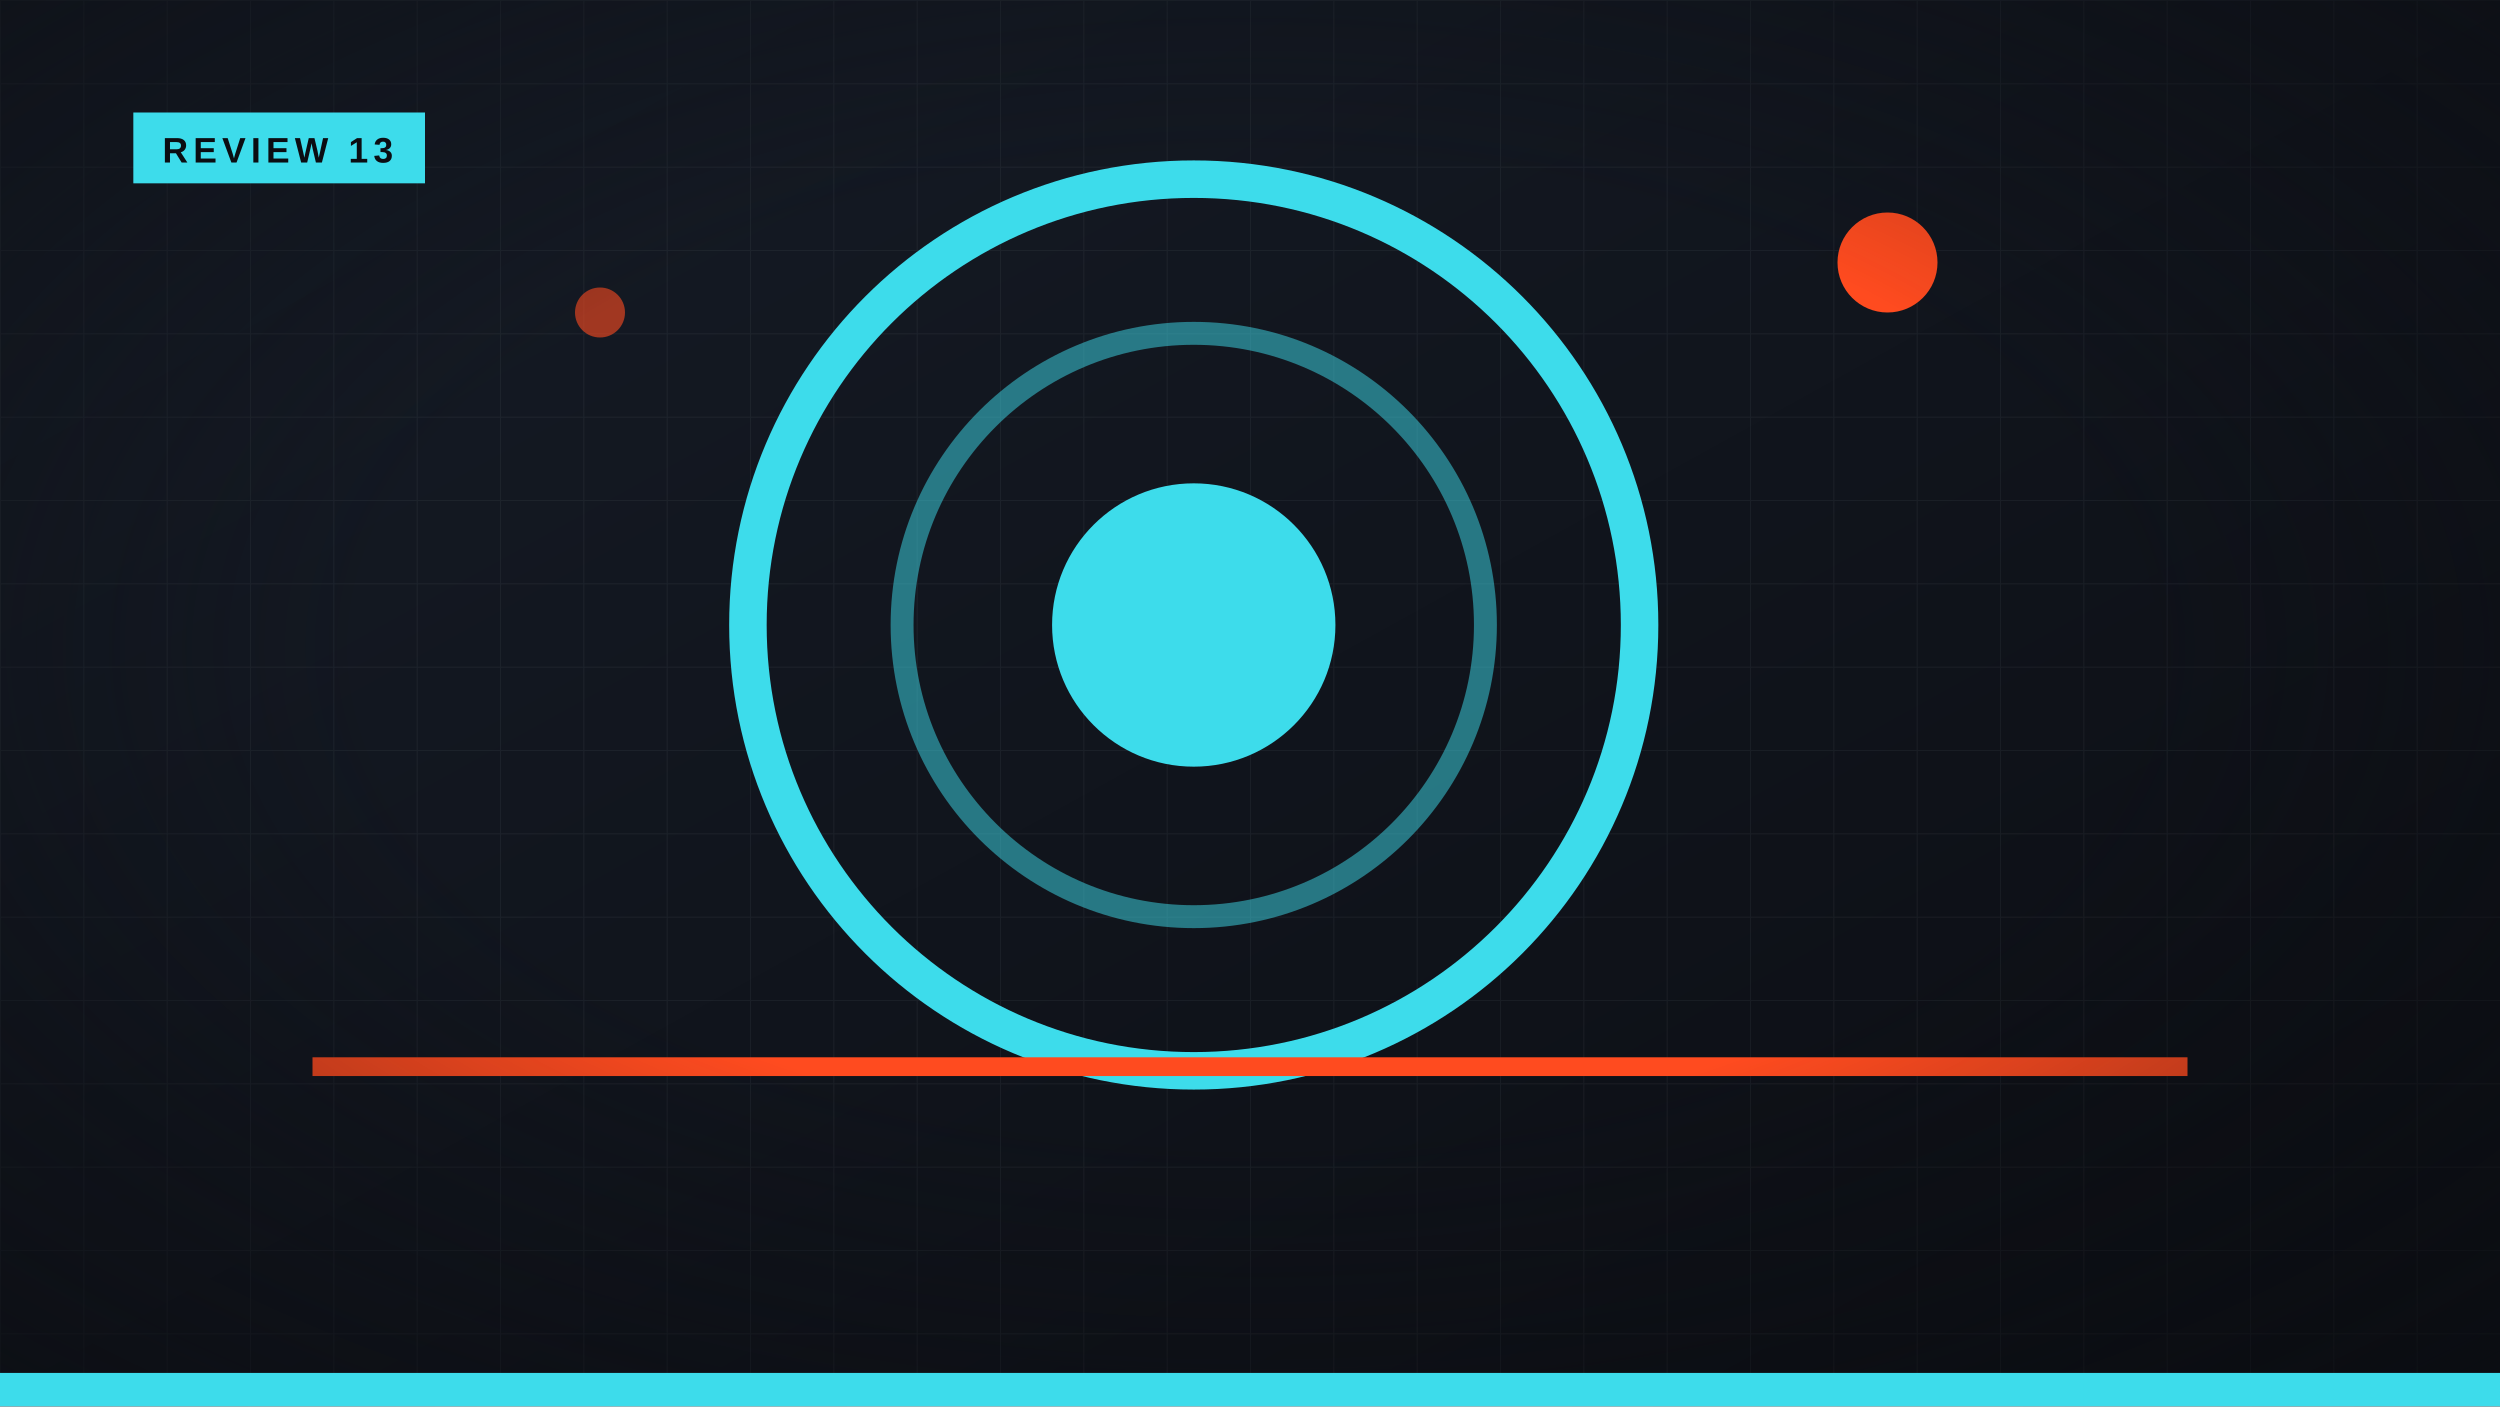
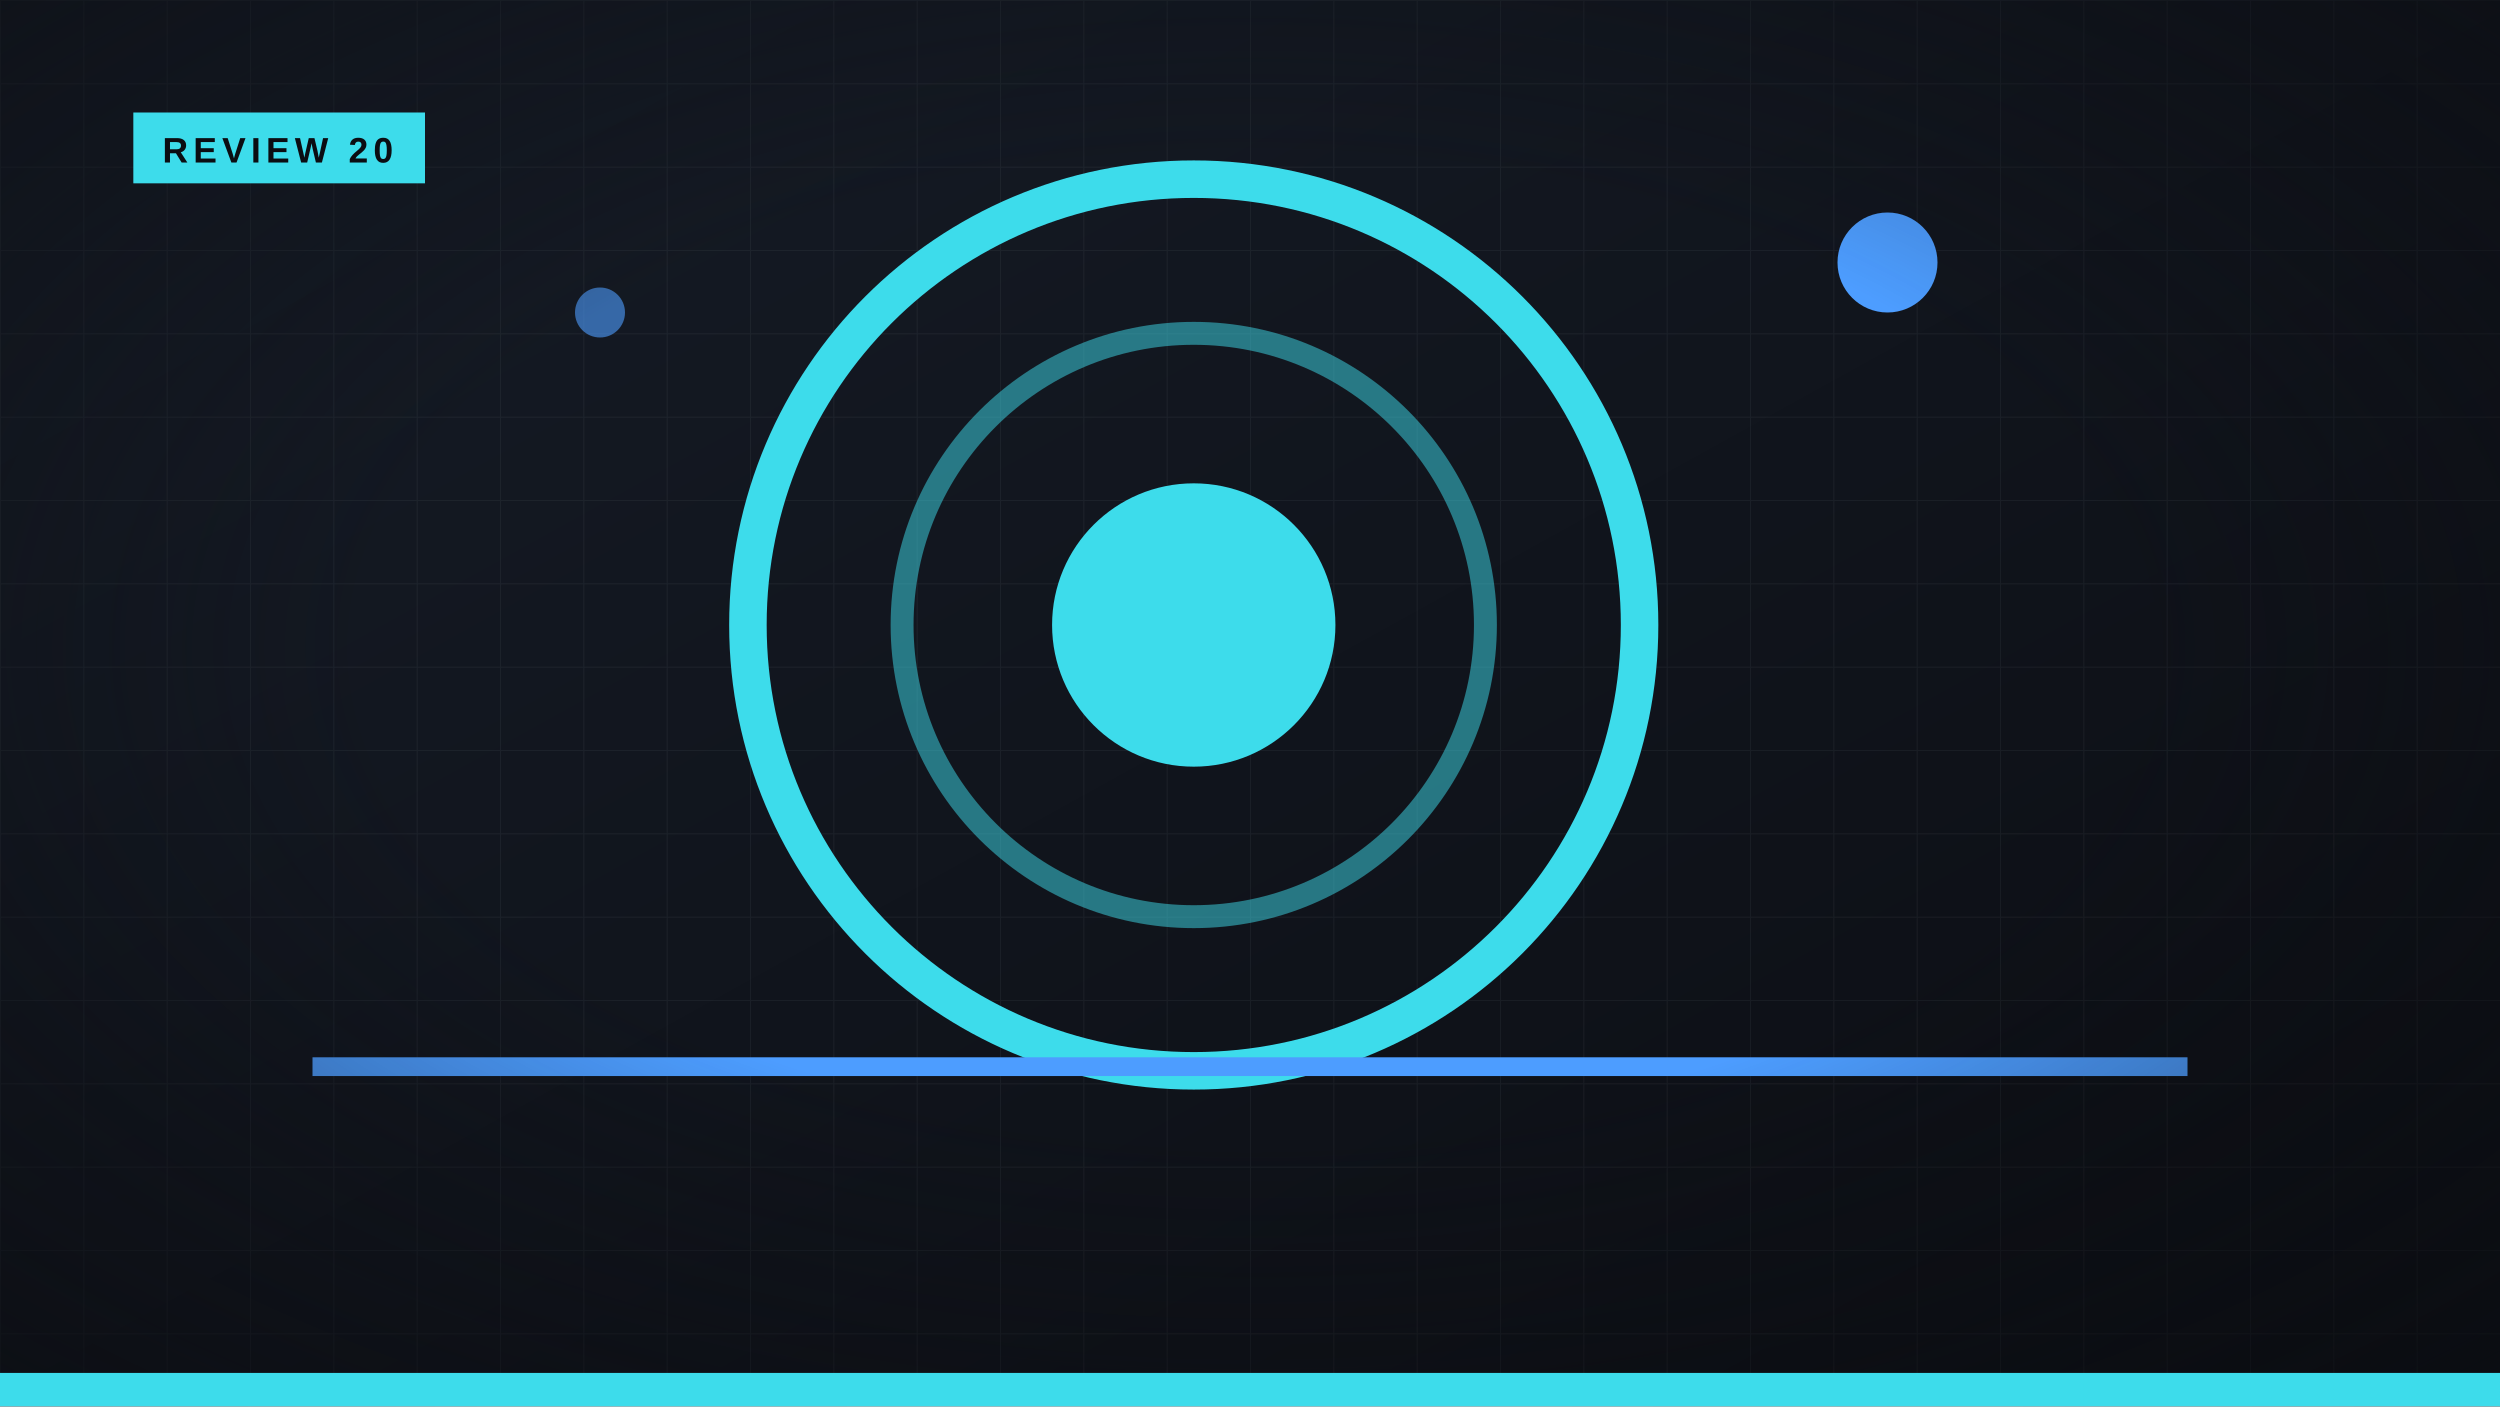
<svg xmlns="http://www.w3.org/2000/svg" viewBox="0 0 1200 675" role="img" aria-labelledby="t-arcaneeats">
  <defs>
    <linearGradient id="bg-arcaneeats" x1="0" y1="0" x2="1" y2="1">
      <stop offset="0" stop-color="#161c27" />
      <stop offset="1" stop-color="#0b0d12" />
    </linearGradient>
    <radialGradient id="fade-arcaneeats" cx="0.5" cy="0.46" r="0.78">
      <stop offset="0.45" stop-color="#0b0d12" stop-opacity="0" />
      <stop offset="1" stop-color="#0b0d12" stop-opacity="0.82" />
    </radialGradient>
    <pattern id="grid-arcaneeats" width="40" height="40" patternUnits="userSpaceOnUse">
      <path d="M40 0H0V40" fill="none" stroke="#eef1f7" stroke-opacity="0.05" stroke-width="1" />
    </pattern>
  </defs>
  <rect width="1200" height="675" fill="url(#bg-arcaneeats)" />
  <rect width="1200" height="675" fill="url(#grid-arcaneeats)" />
  <g>
    <circle cx="573" cy="300" r="214" fill="none" stroke="#3ddceb" stroke-width="18" />
    <circle cx="573" cy="300" r="140" fill="none" stroke="#3ddceb" stroke-width="11" opacity="0.5" />
    <circle cx="573" cy="300" r="68" fill="#3ddceb" />
-     <path d="M150 512h900" stroke="#ff4b1f" stroke-width="9" />
-     <circle cx="906" cy="126" r="24" fill="#ff4b1f" />
-     <circle cx="288" cy="150" r="12" fill="#ff4b1f" opacity="0.6" />
+     <path d="M150 512h900" stroke="#4d9dff" stroke-width="9" />
+     <circle cx="906" cy="126" r="24" fill="#4d9dff" />
+     <circle cx="288" cy="150" r="12" fill="#4d9dff" opacity="0.6" />
  </g>
  <rect width="1200" height="675" fill="url(#fade-arcaneeats)" />
  <rect y="659" width="1200" height="16" fill="#3ddceb" />
  <rect x="64" y="54" width="140" height="34" fill="#3ddceb" />
-   <text x="78" y="78" fill="#0b0d12" font-family="'Arial Black',Arial,sans-serif" font-size="17" font-weight="900" letter-spacing="2.5">REVIEW 13</text>
+   <text x="78" y="78" fill="#0b0d12" font-family="'Arial Black',Arial,sans-serif" font-size="17" font-weight="900" letter-spacing="2.5">REVIEW 20</text>
</svg>
